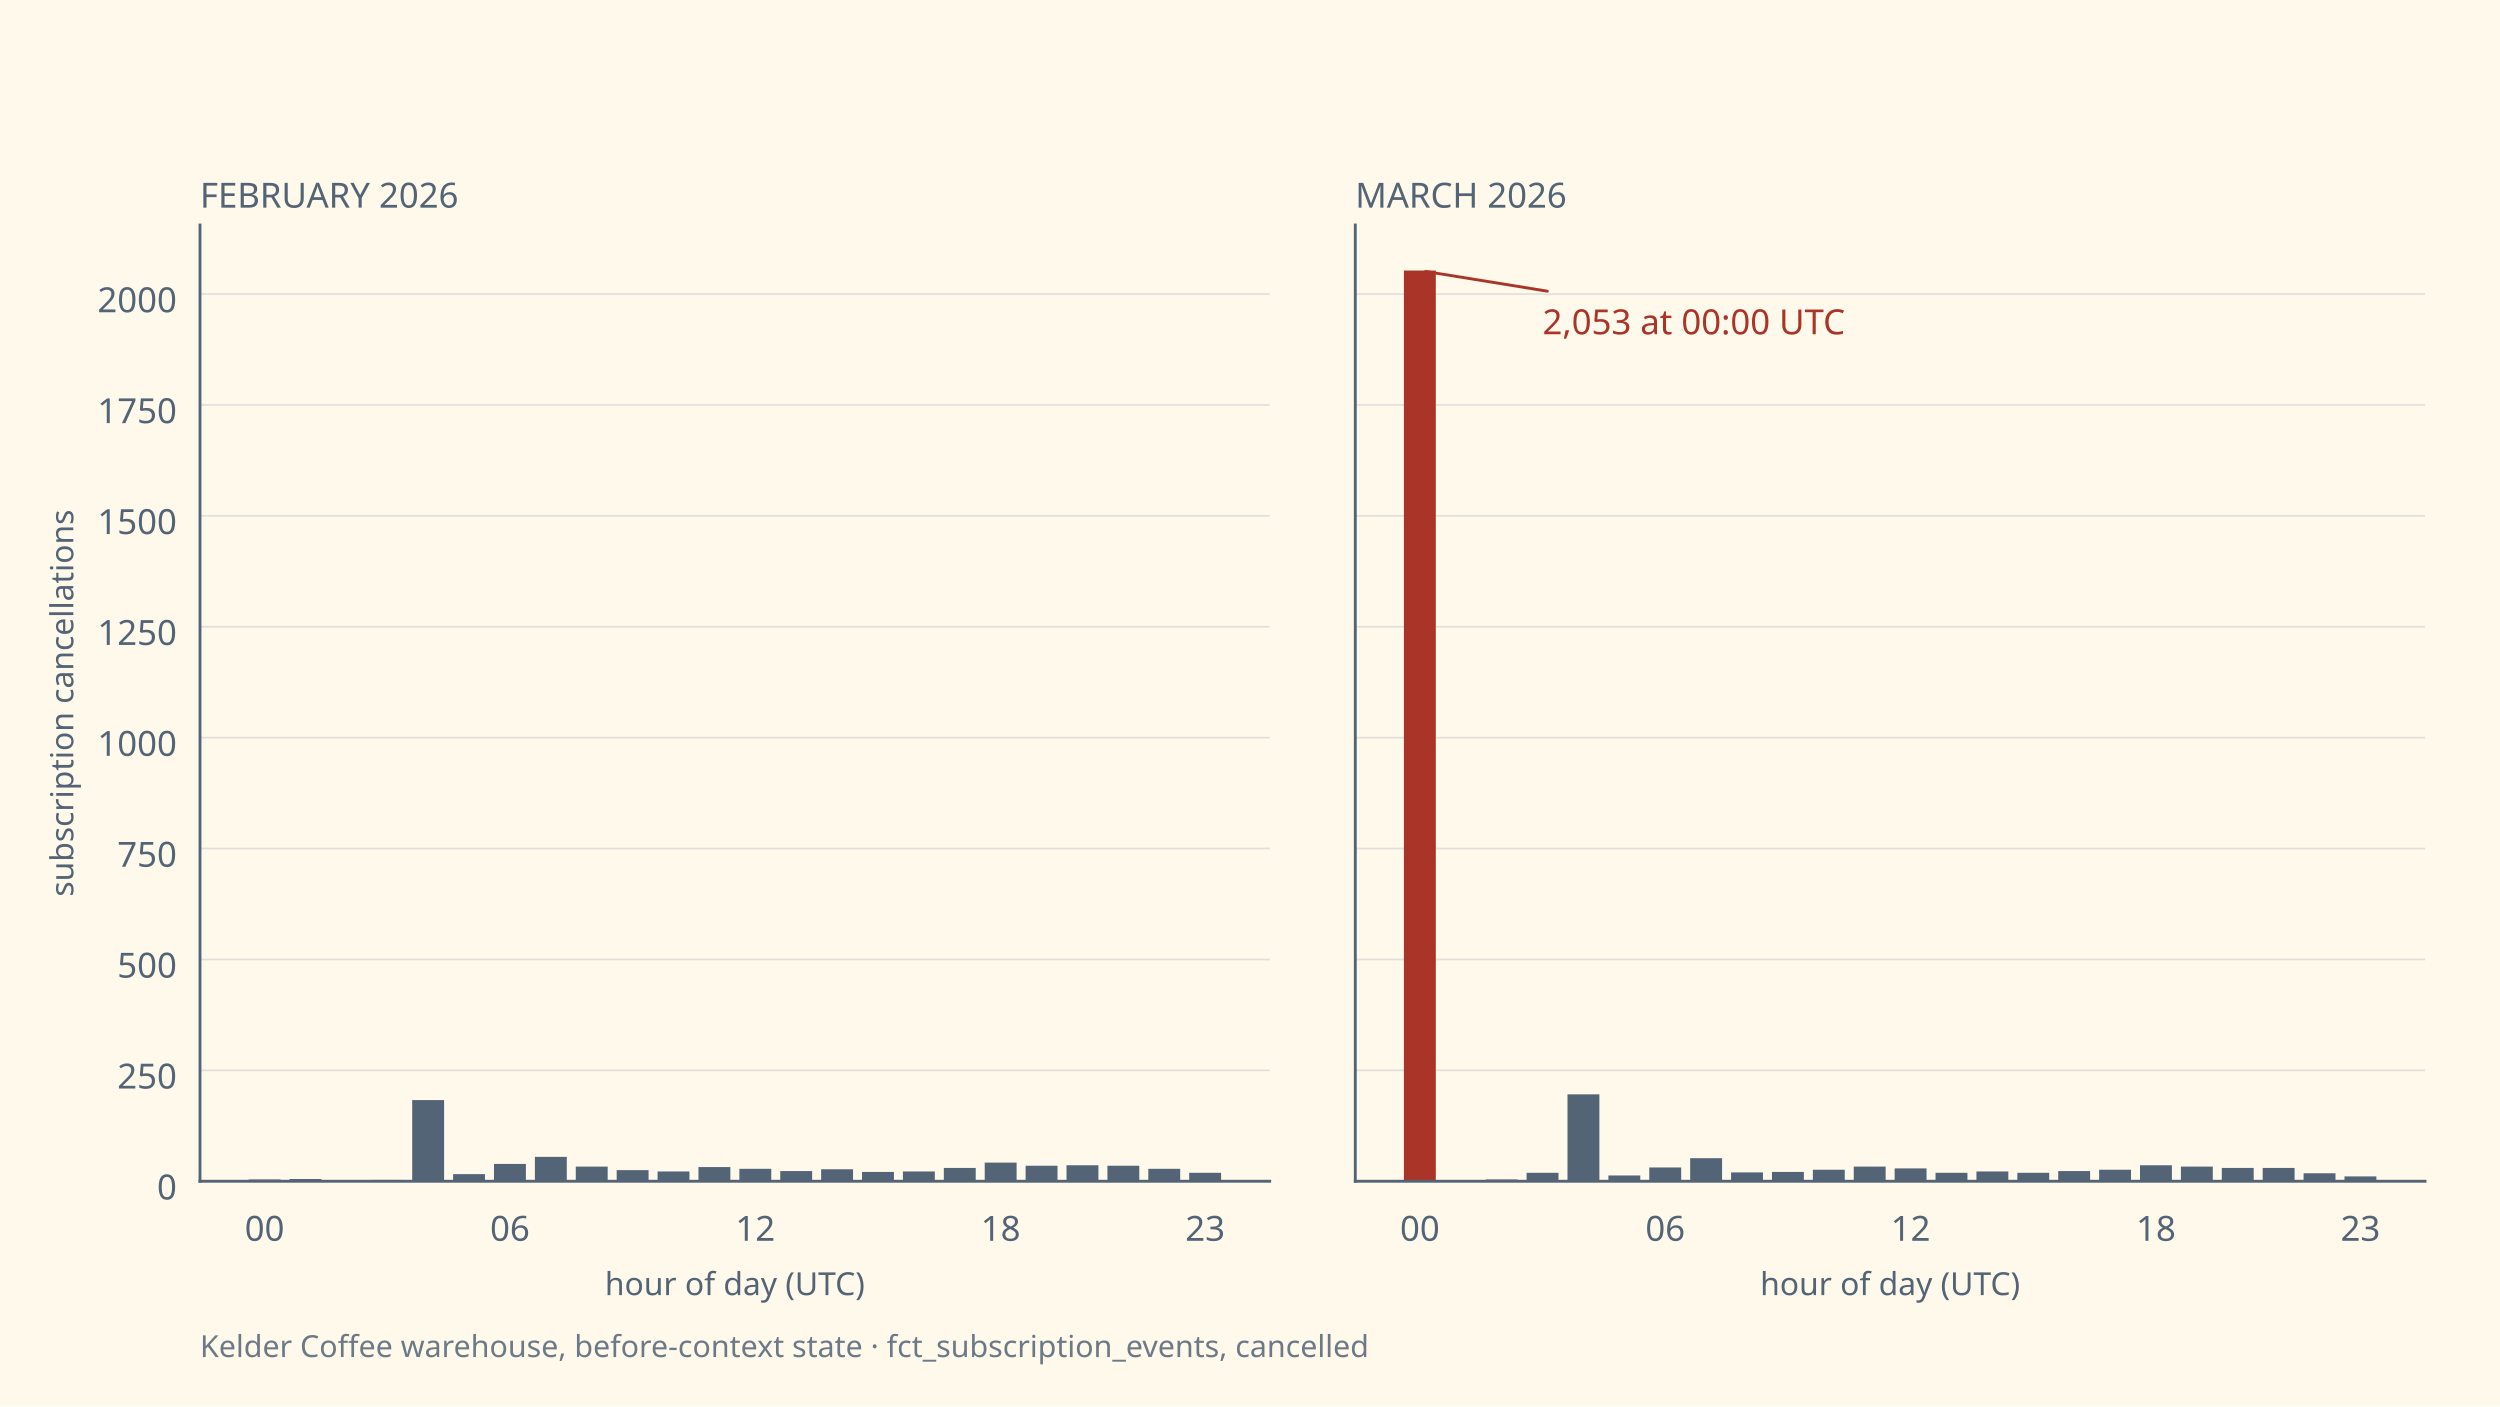
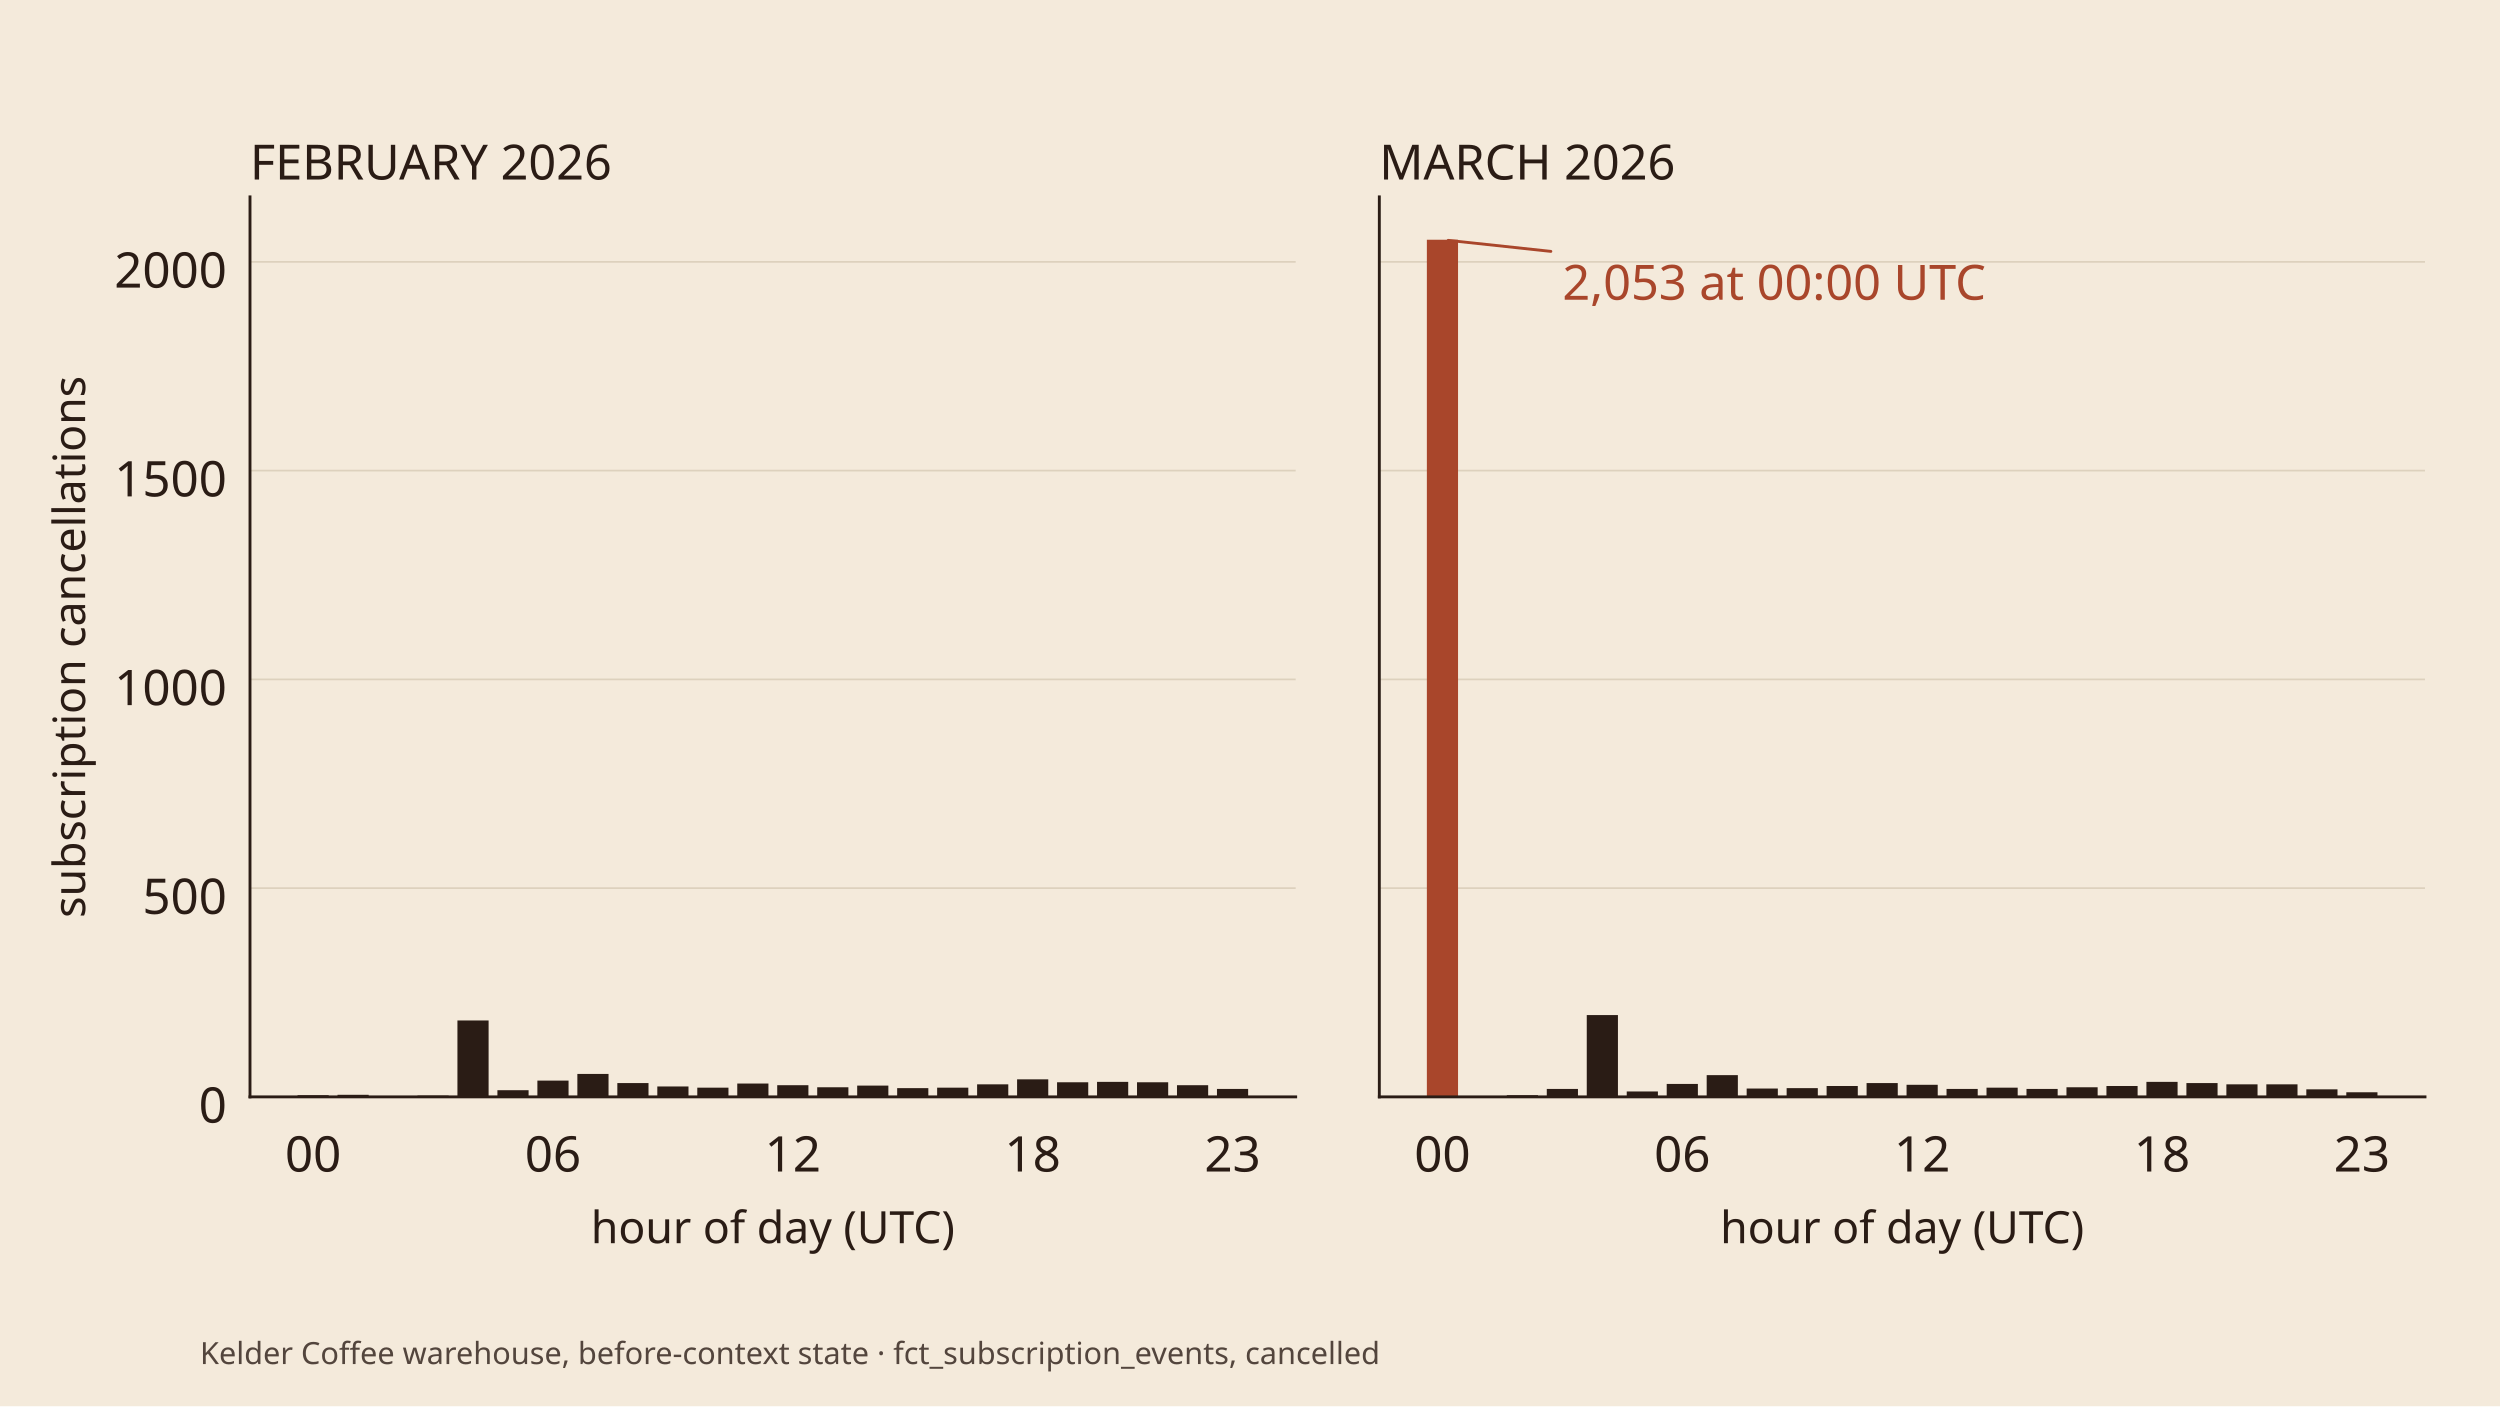
<svg xmlns="http://www.w3.org/2000/svg" width="864pt" height="486pt" viewBox="0 0 864 486" version="1.1">
  <defs>
    <style type="text/css">*{stroke-linejoin: round; stroke-linecap: butt}</style>
  </defs>
  <g id="figure_1">
    <g id="patch_1">
-       <path d="M 0 486  L 864 486  L 864 0  L 0 0  z " style="fill: #fff9eb" />
+       <path d="M 0 486  L 864 486  L 864 0  L 0 0  z " style="fill: #f4eadb" />
    </g>
    <g id="axes_1">
      <g id="patch_2">
-         <path d="M 69.12 408.24  L 438.812 408.24  L 438.812 77.76  L 69.12 77.76  z " style="fill: #fff9eb" />
+         <path d="M 86.4 379.08  L 447.785 379.08  L 447.785 68.04  L 86.4 68.04  z " style="fill: #f4eadb" />
      </g>
      <g id="matplotlib.axis_1">
        <g id="xtick_1">
          <g id="line2d_1" />
          <g id="text_1">
-             <text style="font-size: 12px; font-family: 'Roboto Mono'; text-anchor: middle; fill: #526476" x="91.436" y="428.814" transform="rotate(-0 91.43609 428.8142)">00</text>
+             <text style="font-size: 17px; font-family: 'Roboto Mono'; text-anchor: middle; fill: #2a1c15" x="108.215" y="404.893" transform="rotate(-0 108.2146 404.8935)">00</text>
          </g>
        </g>
        <g id="xtick_2">
          <g id="line2d_2" />
          <g id="text_2">
-             <text style="font-size: 12px; font-family: 'Roboto Mono'; text-anchor: middle; fill: #526476" x="176.234" y="428.814" transform="rotate(-0 176.2344 428.8142)">06</text>
+             <text style="font-size: 17px; font-family: 'Roboto Mono'; text-anchor: middle; fill: #2a1c15" x="191.107" y="404.893" transform="rotate(-0 191.1073 404.8935)">06</text>
          </g>
        </g>
        <g id="xtick_3">
          <g id="line2d_3" />
          <g id="text_3">
-             <text style="font-size: 12px; font-family: 'Roboto Mono'; text-anchor: middle; fill: #526476" x="261.033" y="428.814" transform="rotate(-0 261.0327 428.8142)">12</text>
+             <text style="font-size: 17px; font-family: 'Roboto Mono'; text-anchor: middle; fill: #2a1c15" x="274" y="404.893" transform="rotate(-0 274 404.8935)">12</text>
          </g>
        </g>
        <g id="xtick_4">
          <g id="line2d_4" />
          <g id="text_4">
-             <text style="font-size: 12px; font-family: 'Roboto Mono'; text-anchor: middle; fill: #526476" x="345.831" y="428.814" transform="rotate(-0 345.831 428.8142)">18</text>
+             <text style="font-size: 17px; font-family: 'Roboto Mono'; text-anchor: middle; fill: #2a1c15" x="356.893" y="404.893" transform="rotate(-0 356.8928 404.8935)">18</text>
          </g>
        </g>
        <g id="xtick_5">
          <g id="line2d_5" />
          <g id="text_5">
-             <text style="font-size: 12px; font-family: 'Roboto Mono'; text-anchor: middle; fill: #526476" x="416.496" y="428.814" transform="rotate(-0 416.4962 428.8142)">23</text>
+             <text style="font-size: 17px; font-family: 'Roboto Mono'; text-anchor: middle; fill: #2a1c15" x="425.97" y="404.893" transform="rotate(-0 425.97 404.8935)">23</text>
          </g>
        </g>
        <g id="text_6">
-           <text style="font-size: 11px; font-family: 'Roboto Mono'; text-anchor: middle; fill: #526476" x="253.966" y="447.593" transform="rotate(-0 253.9662 447.5925)">hour of day (UTC)</text>
+           <text style="font-size: 15.4px; font-family: 'Roboto Mono'; text-anchor: middle; fill: #2a1c15" x="267.092" y="429.637" transform="rotate(-0 267.0923 429.6373)">hour of day (UTC)</text>
        </g>
      </g>
      <g id="matplotlib.axis_2">
        <g id="ytick_1">
          <g id="line2d_6">
-             <path d="M 69.12 408.24  L 438.812 408.24  " clip-path="url(#pe2029393c8)" style="fill: none; stroke: #c9ced3; stroke-opacity: 0.6; stroke-width: 0.6; stroke-linecap: square" />
+             <path d="M 86.4 379.08  L 447.785 379.08  " clip-path="url(#p9e69f9d862)" style="fill: none; stroke: #cdbfa9; stroke-opacity: 0.6; stroke-width: 0.6; stroke-linecap: square" />
          </g>
          <g id="line2d_7" />
          <g id="text_7">
-             <text style="font-size: 12px; font-family: 'Roboto Mono'; text-anchor: end; fill: #526476" x="61.12" y="414.527" transform="rotate(-0 61.12 414.5271)">0</text>
+             <text style="font-size: 17px; font-family: 'Roboto Mono'; text-anchor: end; fill: #2a1c15" x="78.4" y="387.987" transform="rotate(-0 78.4 387.9867)">0</text>
          </g>
        </g>
        <g id="ytick_2">
          <g id="line2d_8">
-             <path d="M 69.12 369.913  L 438.812 369.913  " clip-path="url(#pe2029393c8)" style="fill: none; stroke: #c9ced3; stroke-opacity: 0.6; stroke-width: 0.6; stroke-linecap: square" />
+             <path d="M 86.4 306.935  L 447.785 306.935  " clip-path="url(#p9e69f9d862)" style="fill: none; stroke: #cdbfa9; stroke-opacity: 0.6; stroke-width: 0.6; stroke-linecap: square" />
          </g>
          <g id="line2d_9" />
          <g id="text_8">
-             <text style="font-size: 12px; font-family: 'Roboto Mono'; text-anchor: end; fill: #526476" x="61.12" y="376.2" transform="rotate(-0 61.12 376.1999)">250</text>
+             <text style="font-size: 17px; font-family: 'Roboto Mono'; text-anchor: end; fill: #2a1c15" x="78.4" y="315.841" transform="rotate(-0 78.4 315.8414)">500</text>
          </g>
        </g>
        <g id="ytick_3">
          <g id="line2d_10">
-             <path d="M 69.12 331.586  L 438.812 331.586  " clip-path="url(#pe2029393c8)" style="fill: none; stroke: #c9ced3; stroke-opacity: 0.6; stroke-width: 0.6; stroke-linecap: square" />
+             <path d="M 86.4 234.789  L 447.785 234.789  " clip-path="url(#p9e69f9d862)" style="fill: none; stroke: #cdbfa9; stroke-opacity: 0.6; stroke-width: 0.6; stroke-linecap: square" />
          </g>
          <g id="line2d_11" />
          <g id="text_9">
-             <text style="font-size: 12px; font-family: 'Roboto Mono'; text-anchor: end; fill: #526476" x="61.12" y="337.873" transform="rotate(-0 61.12 337.8727)">500</text>
+             <text style="font-size: 17px; font-family: 'Roboto Mono'; text-anchor: end; fill: #2a1c15" x="78.4" y="243.696" transform="rotate(-0 78.4 243.6962)">1000</text>
          </g>
        </g>
        <g id="ytick_4">
          <g id="line2d_12">
-             <path d="M 69.12 293.258  L 438.812 293.258  " clip-path="url(#pe2029393c8)" style="fill: none; stroke: #c9ced3; stroke-opacity: 0.6; stroke-width: 0.6; stroke-linecap: square" />
+             <path d="M 86.4 162.644  L 447.785 162.644  " clip-path="url(#p9e69f9d862)" style="fill: none; stroke: #cdbfa9; stroke-opacity: 0.6; stroke-width: 0.6; stroke-linecap: square" />
          </g>
          <g id="line2d_13" />
          <g id="text_10">
-             <text style="font-size: 12px; font-family: 'Roboto Mono'; text-anchor: end; fill: #526476" x="61.12" y="299.546" transform="rotate(-0 61.12 299.5455)">750</text>
+             <text style="font-size: 17px; font-family: 'Roboto Mono'; text-anchor: end; fill: #2a1c15" x="78.4" y="171.551" transform="rotate(-0 78.4 171.5509)">1500</text>
          </g>
        </g>
        <g id="ytick_5">
          <g id="line2d_14">
-             <path d="M 69.12 254.931  L 438.812 254.931  " clip-path="url(#pe2029393c8)" style="fill: none; stroke: #c9ced3; stroke-opacity: 0.6; stroke-width: 0.6; stroke-linecap: square" />
+             <path d="M 86.4 90.499  L 447.785 90.499  " clip-path="url(#p9e69f9d862)" style="fill: none; stroke: #cdbfa9; stroke-opacity: 0.6; stroke-width: 0.6; stroke-linecap: square" />
          </g>
          <g id="line2d_15" />
          <g id="text_11">
-             <text style="font-size: 12px; font-family: 'Roboto Mono'; text-anchor: end; fill: #526476" x="61.12" y="261.218" transform="rotate(-0 61.12 261.2184)">1000</text>
-           </g>
-         </g>
-         <g id="ytick_6">
-           <g id="line2d_16">
-             <path d="M 69.12 216.604  L 438.812 216.604  " clip-path="url(#pe2029393c8)" style="fill: none; stroke: #c9ced3; stroke-opacity: 0.6; stroke-width: 0.6; stroke-linecap: square" />
-           </g>
-           <g id="line2d_17" />
-           <g id="text_12">
-             <text style="font-size: 12px; font-family: 'Roboto Mono'; text-anchor: end; fill: #526476" x="61.12" y="222.891" transform="rotate(-0 61.12 222.8912)">1250</text>
-           </g>
-         </g>
-         <g id="ytick_7">
-           <g id="line2d_18">
-             <path d="M 69.12 178.277  L 438.812 178.277  " clip-path="url(#pe2029393c8)" style="fill: none; stroke: #c9ced3; stroke-opacity: 0.6; stroke-width: 0.6; stroke-linecap: square" />
-           </g>
-           <g id="line2d_19" />
-           <g id="text_13">
-             <text style="font-size: 12px; font-family: 'Roboto Mono'; text-anchor: end; fill: #526476" x="61.12" y="184.564" transform="rotate(-0 61.12 184.564)">1500</text>
-           </g>
-         </g>
-         <g id="ytick_8">
-           <g id="line2d_20">
-             <path d="M 69.12 139.95  L 438.812 139.95  " clip-path="url(#pe2029393c8)" style="fill: none; stroke: #c9ced3; stroke-opacity: 0.6; stroke-width: 0.6; stroke-linecap: square" />
-           </g>
-           <g id="line2d_21" />
-           <g id="text_14">
-             <text style="font-size: 12px; font-family: 'Roboto Mono'; text-anchor: end; fill: #526476" x="61.12" y="146.237" transform="rotate(-0 61.12 146.2368)">1750</text>
-           </g>
-         </g>
-         <g id="ytick_9">
-           <g id="line2d_22">
-             <path d="M 69.12 101.623  L 438.812 101.623  " clip-path="url(#pe2029393c8)" style="fill: none; stroke: #c9ced3; stroke-opacity: 0.6; stroke-width: 0.6; stroke-linecap: square" />
-           </g>
-           <g id="line2d_23" />
-           <g id="text_15">
-             <text style="font-size: 12px; font-family: 'Roboto Mono'; text-anchor: end; fill: #526476" x="61.12" y="107.91" transform="rotate(-0 61.12 107.9096)">2000</text>
-           </g>
-         </g>
-         <g id="text_16">
-           <text style="font-size: 11px; font-family: 'Roboto Mono'; text-anchor: middle; fill: #526476" x="25.332" y="243" transform="rotate(-90 25.33154 243)">subscription cancellations</text>
+             <text style="font-size: 17px; font-family: 'Roboto Mono'; text-anchor: end; fill: #2a1c15" x="78.4" y="99.406" transform="rotate(-0 78.4 99.40557)">2000</text>
+           </g>
+         </g>
+         <g id="text_12">
+           <text style="font-size: 15.4px; font-family: 'Roboto Mono'; text-anchor: middle; fill: #2a1c15" x="29.416" y="223.56" transform="rotate(-90 29.41604 223.56)">subscription cancellations</text>
        </g>
      </g>
      <g id="patch_3">
-         <path d="M 85.924 408.24  L 96.948 408.24  L 96.948 407.627  L 85.924 407.627  z " clip-path="url(#pe2029393c8)" style="fill: #526476" />
+         <path d="M 102.827 379.08  L 113.603 379.08  L 113.603 378.503  L 102.827 378.503  z " clip-path="url(#p9e69f9d862)" style="fill: #2a1c15" />
      </g>
      <g id="patch_4">
-         <path d="M 100.057 408.24  L 111.081 408.24  L 111.081 407.473  L 100.057 407.473  z " clip-path="url(#pe2029393c8)" style="fill: #526476" />
+         <path d="M 116.642 379.08  L 127.418 379.08  L 127.418 378.359  L 116.642 378.359  z " clip-path="url(#p9e69f9d862)" style="fill: #2a1c15" />
      </g>
      <g id="patch_5">
-         <path d="M 114.19 408.24  L 125.214 408.24  L 125.214 408.087  L 114.19 408.087  z " clip-path="url(#pe2029393c8)" style="fill: #526476" />
+         <path d="M 130.457 379.08  L 141.234 379.08  L 141.234 378.936  L 130.457 378.936  z " clip-path="url(#p9e69f9d862)" style="fill: #2a1c15" />
      </g>
      <g id="patch_6">
-         <path d="M 128.323 408.24  L 139.347 408.24  L 139.347 407.78  L 128.323 407.78  z " clip-path="url(#pe2029393c8)" style="fill: #526476" />
+         <path d="M 144.273 379.08  L 155.049 379.08  L 155.049 378.647  L 144.273 378.647  z " clip-path="url(#p9e69f9d862)" style="fill: #2a1c15" />
      </g>
      <g id="patch_7">
-         <path d="M 142.456 408.24  L 153.48 408.24  L 153.48 380.184  L 142.456 380.184  z " clip-path="url(#pe2029393c8)" style="fill: #526476" />
+         <path d="M 158.088 379.08  L 168.864 379.08  L 168.864 352.675  L 158.088 352.675  z " clip-path="url(#p9e69f9d862)" style="fill: #2a1c15" />
      </g>
      <g id="patch_8">
-         <path d="M 156.589 408.24  L 167.613 408.24  L 167.613 405.787  L 156.589 405.787  z " clip-path="url(#pe2029393c8)" style="fill: #526476" />
+         <path d="M 171.904 379.08  L 182.68 379.08  L 182.68 376.771  L 171.904 376.771  z " clip-path="url(#p9e69f9d862)" style="fill: #2a1c15" />
      </g>
      <g id="patch_9">
-         <path d="M 170.722 408.24  L 181.746 408.24  L 181.746 402.261  L 170.722 402.261  z " clip-path="url(#pe2029393c8)" style="fill: #526476" />
+         <path d="M 185.719 379.08  L 196.495 379.08  L 196.495 373.453  L 185.719 373.453  z " clip-path="url(#p9e69f9d862)" style="fill: #2a1c15" />
      </g>
      <g id="patch_10">
-         <path d="M 184.856 408.24  L 195.879 408.24  L 195.879 399.808  L 184.856 399.808  z " clip-path="url(#pe2029393c8)" style="fill: #526476" />
+         <path d="M 199.535 379.08  L 210.311 379.08  L 210.311 371.144  L 199.535 371.144  z " clip-path="url(#p9e69f9d862)" style="fill: #2a1c15" />
      </g>
      <g id="patch_11">
-         <path d="M 198.989 408.24  L 210.012 408.24  L 210.012 403.181  L 198.989 403.181  z " clip-path="url(#pe2029393c8)" style="fill: #526476" />
+         <path d="M 213.35 379.08  L 224.126 379.08  L 224.126 374.318  L 213.35 374.318  z " clip-path="url(#p9e69f9d862)" style="fill: #2a1c15" />
      </g>
      <g id="patch_12">
-         <path d="M 213.122 408.24  L 224.145 408.24  L 224.145 404.407  L 213.122 404.407  z " clip-path="url(#pe2029393c8)" style="fill: #526476" />
+         <path d="M 227.166 379.08  L 237.942 379.08  L 237.942 375.473  L 227.166 375.473  z " clip-path="url(#p9e69f9d862)" style="fill: #2a1c15" />
      </g>
      <g id="patch_13">
-         <path d="M 227.255 408.24  L 238.278 408.24  L 238.278 404.867  L 227.255 404.867  z " clip-path="url(#pe2029393c8)" style="fill: #526476" />
+         <path d="M 240.981 379.08  L 251.757 379.08  L 251.757 375.906  L 240.981 375.906  z " clip-path="url(#p9e69f9d862)" style="fill: #2a1c15" />
      </g>
      <g id="patch_14">
-         <path d="M 241.388 408.24  L 252.412 408.24  L 252.412 403.334  L 241.388 403.334  z " clip-path="url(#pe2029393c8)" style="fill: #526476" />
+         <path d="M 254.797 379.08  L 265.573 379.08  L 265.573 374.463  L 254.797 374.463  z " clip-path="url(#p9e69f9d862)" style="fill: #2a1c15" />
      </g>
      <g id="patch_15">
-         <path d="M 255.521 408.24  L 266.545 408.24  L 266.545 403.947  L 255.521 403.947  z " clip-path="url(#pe2029393c8)" style="fill: #526476" />
+         <path d="M 268.612 379.08  L 279.388 379.08  L 279.388 375.04  L 268.612 375.04  z " clip-path="url(#p9e69f9d862)" style="fill: #2a1c15" />
      </g>
      <g id="patch_16">
-         <path d="M 269.654 408.24  L 280.678 408.24  L 280.678 404.714  L 269.654 404.714  z " clip-path="url(#pe2029393c8)" style="fill: #526476" />
+         <path d="M 282.427 379.08  L 293.204 379.08  L 293.204 375.761  L 282.427 375.761  z " clip-path="url(#p9e69f9d862)" style="fill: #2a1c15" />
      </g>
      <g id="patch_17">
-         <path d="M 283.787 408.24  L 294.811 408.24  L 294.811 404.101  L 283.787 404.101  z " clip-path="url(#pe2029393c8)" style="fill: #526476" />
+         <path d="M 296.243 379.08  L 307.019 379.08  L 307.019 375.184  L 296.243 375.184  z " clip-path="url(#p9e69f9d862)" style="fill: #2a1c15" />
      </g>
      <g id="patch_18">
-         <path d="M 297.92 408.24  L 308.944 408.24  L 308.944 405.021  L 297.92 405.021  z " clip-path="url(#pe2029393c8)" style="fill: #526476" />
+         <path d="M 310.058 379.08  L 320.834 379.08  L 320.834 376.05  L 310.058 376.05  z " clip-path="url(#p9e69f9d862)" style="fill: #2a1c15" />
      </g>
      <g id="patch_19">
-         <path d="M 312.053 408.24  L 323.077 408.24  L 323.077 404.867  L 312.053 404.867  z " clip-path="url(#pe2029393c8)" style="fill: #526476" />
+         <path d="M 323.874 379.08  L 334.65 379.08  L 334.65 375.906  L 323.874 375.906  z " clip-path="url(#p9e69f9d862)" style="fill: #2a1c15" />
      </g>
      <g id="patch_20">
-         <path d="M 326.186 408.24  L 337.21 408.24  L 337.21 403.641  L 326.186 403.641  z " clip-path="url(#pe2029393c8)" style="fill: #526476" />
+         <path d="M 337.689 379.08  L 348.465 379.08  L 348.465 374.751  L 337.689 374.751  z " clip-path="url(#p9e69f9d862)" style="fill: #2a1c15" />
      </g>
      <g id="patch_21">
-         <path d="M 340.319 408.24  L 351.343 408.24  L 351.343 401.801  L 340.319 401.801  z " clip-path="url(#pe2029393c8)" style="fill: #526476" />
+         <path d="M 351.505 379.08  L 362.281 379.08  L 362.281 373.02  L 351.505 373.02  z " clip-path="url(#p9e69f9d862)" style="fill: #2a1c15" />
      </g>
      <g id="patch_22">
-         <path d="M 354.452 408.24  L 365.476 408.24  L 365.476 402.874  L 354.452 402.874  z " clip-path="url(#pe2029393c8)" style="fill: #526476" />
+         <path d="M 365.32 379.08  L 376.096 379.08  L 376.096 374.03  L 365.32 374.03  z " clip-path="url(#p9e69f9d862)" style="fill: #2a1c15" />
      </g>
      <g id="patch_23">
-         <path d="M 368.585 408.24  L 379.609 408.24  L 379.609 402.721  L 368.585 402.721  z " clip-path="url(#pe2029393c8)" style="fill: #526476" />
+         <path d="M 379.136 379.08  L 389.912 379.08  L 389.912 373.886  L 379.136 373.886  z " clip-path="url(#p9e69f9d862)" style="fill: #2a1c15" />
      </g>
      <g id="patch_24">
-         <path d="M 382.718 408.24  L 393.742 408.24  L 393.742 402.874  L 382.718 402.874  z " clip-path="url(#pe2029393c8)" style="fill: #526476" />
+         <path d="M 392.951 379.08  L 403.727 379.08  L 403.727 374.03  L 392.951 374.03  z " clip-path="url(#p9e69f9d862)" style="fill: #2a1c15" />
      </g>
      <g id="patch_25">
-         <path d="M 396.851 408.24  L 407.875 408.24  L 407.875 403.947  L 396.851 403.947  z " clip-path="url(#pe2029393c8)" style="fill: #526476" />
+         <path d="M 406.767 379.08  L 417.543 379.08  L 417.543 375.04  L 406.767 375.04  z " clip-path="url(#p9e69f9d862)" style="fill: #2a1c15" />
      </g>
      <g id="patch_26">
-         <path d="M 410.984 408.24  L 422.008 408.24  L 422.008 405.327  L 410.984 405.327  z " clip-path="url(#pe2029393c8)" style="fill: #526476" />
+         <path d="M 420.582 379.08  L 431.358 379.08  L 431.358 376.338  L 420.582 376.338  z " clip-path="url(#p9e69f9d862)" style="fill: #2a1c15" />
      </g>
      <g id="patch_27">
-         <path d="M 69.12 408.24  L 69.12 77.76  " style="fill: none; stroke: #526476; stroke-linejoin: miter; stroke-linecap: square" />
+         <path d="M 86.4 379.08  L 86.4 68.04  " style="fill: none; stroke: #2a1c15; stroke-linejoin: miter; stroke-linecap: square" />
      </g>
      <g id="patch_28">
-         <path d="M 69.12 408.24  L 438.812 408.24  " style="fill: none; stroke: #526476; stroke-linejoin: miter; stroke-linecap: square" />
-       </g>
-       <g id="text_17">
-         <text style="font-size: 12px; font-family: 'Roboto Mono'; text-anchor: start; fill: #526476" x="69.12" y="71.76" transform="rotate(-0 69.12 71.76)">FEBRUARY 2026</text>
+         <path d="M 86.4 379.08  L 447.785 379.08  " style="fill: none; stroke: #2a1c15; stroke-linejoin: miter; stroke-linecap: square" />
+       </g>
+       <g id="text_13">
+         <text style="font-size: 16.8px; font-family: 'Roboto Mono'; text-anchor: start; fill: #2a1c15" x="86.4" y="62.04" transform="rotate(-0 86.4 62.04)">FEBRUARY 2026</text>
      </g>
    </g>
    <g id="axes_2">
      <g id="patch_29">
-         <path d="M 468.388 408.24  L 838.08 408.24  L 838.08 77.76  L 468.388 77.76  z " style="fill: #fff9eb" />
+         <path d="M 476.695 379.08  L 838.08 379.08  L 838.08 68.04  L 476.695 68.04  z " style="fill: #f4eadb" />
      </g>
      <g id="matplotlib.axis_3">
        <g id="xtick_6">
+           <g id="line2d_16" />
+           <g id="text_14">
+             <text style="font-size: 17px; font-family: 'Roboto Mono'; text-anchor: middle; fill: #2a1c15" x="498.51" y="404.893" transform="rotate(-0 498.51 404.8935)">00</text>
+           </g>
+         </g>
+         <g id="xtick_7">
+           <g id="line2d_17" />
+           <g id="text_15">
+             <text style="font-size: 17px; font-family: 'Roboto Mono'; text-anchor: middle; fill: #2a1c15" x="581.403" y="404.893" transform="rotate(-0 581.4027 404.8935)">06</text>
+           </g>
+         </g>
+         <g id="xtick_8">
+           <g id="line2d_18" />
+           <g id="text_16">
+             <text style="font-size: 17px; font-family: 'Roboto Mono'; text-anchor: middle; fill: #2a1c15" x="664.295" y="404.893" transform="rotate(-0 664.2954 404.8935)">12</text>
+           </g>
+         </g>
+         <g id="xtick_9">
+           <g id="line2d_19" />
+           <g id="text_17">
+             <text style="font-size: 17px; font-family: 'Roboto Mono'; text-anchor: middle; fill: #2a1c15" x="747.188" y="404.893" transform="rotate(-0 747.1881 404.8935)">18</text>
+           </g>
+         </g>
+         <g id="xtick_10">
+           <g id="line2d_20" />
+           <g id="text_18">
+             <text style="font-size: 17px; font-family: 'Roboto Mono'; text-anchor: middle; fill: #2a1c15" x="816.265" y="404.893" transform="rotate(-0 816.2654 404.8935)">23</text>
+           </g>
+         </g>
+         <g id="text_19">
+           <text style="font-size: 15.4px; font-family: 'Roboto Mono'; text-anchor: middle; fill: #2a1c15" x="657.388" y="429.637" transform="rotate(-0 657.3877 429.6373)">hour of day (UTC)</text>
+         </g>
+       </g>
+       <g id="matplotlib.axis_4">
+         <g id="ytick_6">
+           <g id="line2d_21">
+             <path d="M 476.695 379.08  L 838.08 379.08  " clip-path="url(#pb3f2e48450)" style="fill: none; stroke: #cdbfa9; stroke-opacity: 0.6; stroke-width: 0.6; stroke-linecap: square" />
+           </g>
+           <g id="line2d_22" />
+         </g>
+         <g id="ytick_7">
+           <g id="line2d_23">
+             <path d="M 476.695 306.935  L 838.08 306.935  " clip-path="url(#pb3f2e48450)" style="fill: none; stroke: #cdbfa9; stroke-opacity: 0.6; stroke-width: 0.6; stroke-linecap: square" />
+           </g>
          <g id="line2d_24" />
-           <g id="text_18">
-             <text style="font-size: 12px; font-family: 'Roboto Mono'; text-anchor: middle; fill: #526476" x="490.704" y="428.814" transform="rotate(-0 490.7038 428.8142)">00</text>
-           </g>
-         </g>
-         <g id="xtick_7">
-           <g id="line2d_25" />
-           <g id="text_19">
-             <text style="font-size: 12px; font-family: 'Roboto Mono'; text-anchor: middle; fill: #526476" x="575.502" y="428.814" transform="rotate(-0 575.5021 428.8142)">06</text>
-           </g>
-         </g>
-         <g id="xtick_8">
+         </g>
+         <g id="ytick_8">
+           <g id="line2d_25">
+             <path d="M 476.695 234.789  L 838.08 234.789  " clip-path="url(#pb3f2e48450)" style="fill: none; stroke: #cdbfa9; stroke-opacity: 0.6; stroke-width: 0.6; stroke-linecap: square" />
+           </g>
          <g id="line2d_26" />
-           <g id="text_20">
-             <text style="font-size: 12px; font-family: 'Roboto Mono'; text-anchor: middle; fill: #526476" x="660.3" y="428.814" transform="rotate(-0 660.3004 428.8142)">12</text>
-           </g>
-         </g>
-         <g id="xtick_9">
-           <g id="line2d_27" />
-           <g id="text_21">
-             <text style="font-size: 12px; font-family: 'Roboto Mono'; text-anchor: middle; fill: #526476" x="745.099" y="428.814" transform="rotate(-0 745.0987 428.8142)">18</text>
-           </g>
-         </g>
-         <g id="xtick_10">
+         </g>
+         <g id="ytick_9">
+           <g id="line2d_27">
+             <path d="M 476.695 162.644  L 838.08 162.644  " clip-path="url(#pb3f2e48450)" style="fill: none; stroke: #cdbfa9; stroke-opacity: 0.6; stroke-width: 0.6; stroke-linecap: square" />
+           </g>
          <g id="line2d_28" />
-           <g id="text_22">
-             <text style="font-size: 12px; font-family: 'Roboto Mono'; text-anchor: middle; fill: #526476" x="815.764" y="428.814" transform="rotate(-0 815.7639 428.8142)">23</text>
-           </g>
-         </g>
-         <g id="text_23">
-           <text style="font-size: 11px; font-family: 'Roboto Mono'; text-anchor: middle; fill: #526476" x="653.234" y="447.593" transform="rotate(-0 653.2338 447.5925)">hour of day (UTC)</text>
-         </g>
-       </g>
-       <g id="matplotlib.axis_4">
+         </g>
        <g id="ytick_10">
          <g id="line2d_29">
-             <path d="M 468.388 408.24  L 838.08 408.24  " clip-path="url(#pca6ce698a9)" style="fill: none; stroke: #c9ced3; stroke-opacity: 0.6; stroke-width: 0.6; stroke-linecap: square" />
+             <path d="M 476.695 90.499  L 838.08 90.499  " clip-path="url(#pb3f2e48450)" style="fill: none; stroke: #cdbfa9; stroke-opacity: 0.6; stroke-width: 0.6; stroke-linecap: square" />
          </g>
          <g id="line2d_30" />
        </g>
-         <g id="ytick_11">
-           <g id="line2d_31">
-             <path d="M 468.388 369.913  L 838.08 369.913  " clip-path="url(#pca6ce698a9)" style="fill: none; stroke: #c9ced3; stroke-opacity: 0.6; stroke-width: 0.6; stroke-linecap: square" />
-           </g>
-           <g id="line2d_32" />
-         </g>
-         <g id="ytick_12">
-           <g id="line2d_33">
-             <path d="M 468.388 331.586  L 838.08 331.586  " clip-path="url(#pca6ce698a9)" style="fill: none; stroke: #c9ced3; stroke-opacity: 0.6; stroke-width: 0.6; stroke-linecap: square" />
-           </g>
-           <g id="line2d_34" />
-         </g>
-         <g id="ytick_13">
-           <g id="line2d_35">
-             <path d="M 468.388 293.258  L 838.08 293.258  " clip-path="url(#pca6ce698a9)" style="fill: none; stroke: #c9ced3; stroke-opacity: 0.6; stroke-width: 0.6; stroke-linecap: square" />
-           </g>
-           <g id="line2d_36" />
-         </g>
-         <g id="ytick_14">
-           <g id="line2d_37">
-             <path d="M 468.388 254.931  L 838.08 254.931  " clip-path="url(#pca6ce698a9)" style="fill: none; stroke: #c9ced3; stroke-opacity: 0.6; stroke-width: 0.6; stroke-linecap: square" />
-           </g>
-           <g id="line2d_38" />
-         </g>
-         <g id="ytick_15">
-           <g id="line2d_39">
-             <path d="M 468.388 216.604  L 838.08 216.604  " clip-path="url(#pca6ce698a9)" style="fill: none; stroke: #c9ced3; stroke-opacity: 0.6; stroke-width: 0.6; stroke-linecap: square" />
-           </g>
-           <g id="line2d_40" />
-         </g>
-         <g id="ytick_16">
-           <g id="line2d_41">
-             <path d="M 468.388 178.277  L 838.08 178.277  " clip-path="url(#pca6ce698a9)" style="fill: none; stroke: #c9ced3; stroke-opacity: 0.6; stroke-width: 0.6; stroke-linecap: square" />
-           </g>
-           <g id="line2d_42" />
-         </g>
-         <g id="ytick_17">
-           <g id="line2d_43">
-             <path d="M 468.388 139.95  L 838.08 139.95  " clip-path="url(#pca6ce698a9)" style="fill: none; stroke: #c9ced3; stroke-opacity: 0.6; stroke-width: 0.6; stroke-linecap: square" />
-           </g>
-           <g id="line2d_44" />
-         </g>
-         <g id="ytick_18">
-           <g id="line2d_45">
-             <path d="M 468.388 101.623  L 838.08 101.623  " clip-path="url(#pca6ce698a9)" style="fill: none; stroke: #c9ced3; stroke-opacity: 0.6; stroke-width: 0.6; stroke-linecap: square" />
-           </g>
-           <g id="line2d_46" />
-         </g>
      </g>
      <g id="patch_30">
-         <path d="M 485.192 408.24  L 496.216 408.24  L 496.216 93.497  L 485.192 93.497  z " clip-path="url(#pca6ce698a9)" style="fill: #a93427" />
+         <path d="M 493.122 379.08  L 503.898 379.08  L 503.898 82.851  L 493.122 82.851  z " clip-path="url(#pb3f2e48450)" style="fill: #a9462b" />
      </g>
      <g id="patch_31">
-         <path d="M 499.325 408.24  L 510.349 408.24  L 510.349 407.933  L 499.325 407.933  z " clip-path="url(#pca6ce698a9)" style="fill: #526476" />
+         <path d="M 506.937 379.08  L 517.713 379.08  L 517.713 378.791  L 506.937 378.791  z " clip-path="url(#pb3f2e48450)" style="fill: #2a1c15" />
      </g>
      <g id="patch_32">
-         <path d="M 513.458 408.24  L 524.482 408.24  L 524.482 407.627  L 513.458 407.627  z " clip-path="url(#pca6ce698a9)" style="fill: #526476" />
+         <path d="M 520.753 379.08  L 531.529 379.08  L 531.529 378.503  L 520.753 378.503  z " clip-path="url(#pb3f2e48450)" style="fill: #2a1c15" />
      </g>
      <g id="patch_33">
-         <path d="M 527.591 408.24  L 538.615 408.24  L 538.615 405.327  L 527.591 405.327  z " clip-path="url(#pca6ce698a9)" style="fill: #526476" />
+         <path d="M 534.568 379.08  L 545.344 379.08  L 545.344 376.338  L 534.568 376.338  z " clip-path="url(#pb3f2e48450)" style="fill: #2a1c15" />
      </g>
      <g id="patch_34">
-         <path d="M 541.724 408.24  L 552.748 408.24  L 552.748 378.191  L 541.724 378.191  z " clip-path="url(#pca6ce698a9)" style="fill: #526476" />
+         <path d="M 548.384 379.08  L 559.16 379.08  L 559.16 350.799  L 548.384 350.799  z " clip-path="url(#pb3f2e48450)" style="fill: #2a1c15" />
      </g>
      <g id="patch_35">
-         <path d="M 555.857 408.24  L 566.881 408.24  L 566.881 406.247  L 555.857 406.247  z " clip-path="url(#pca6ce698a9)" style="fill: #526476" />
+         <path d="M 562.199 379.08  L 572.975 379.08  L 572.975 377.204  L 562.199 377.204  z " clip-path="url(#pb3f2e48450)" style="fill: #2a1c15" />
      </g>
      <g id="patch_36">
-         <path d="M 569.99 408.24  L 581.014 408.24  L 581.014 403.487  L 569.99 403.487  z " clip-path="url(#pca6ce698a9)" style="fill: #526476" />
+         <path d="M 576.015 379.08  L 586.791 379.08  L 586.791 374.607  L 576.015 374.607  z " clip-path="url(#pb3f2e48450)" style="fill: #2a1c15" />
      </g>
      <g id="patch_37">
-         <path d="M 584.123 408.24  L 595.147 408.24  L 595.147 400.268  L 584.123 400.268  z " clip-path="url(#pca6ce698a9)" style="fill: #526476" />
+         <path d="M 589.83 379.08  L 600.606 379.08  L 600.606 371.577  L 589.83 371.577  z " clip-path="url(#pb3f2e48450)" style="fill: #2a1c15" />
      </g>
      <g id="patch_38">
-         <path d="M 598.256 408.24  L 609.28 408.24  L 609.28 405.174  L 598.256 405.174  z " clip-path="url(#pca6ce698a9)" style="fill: #526476" />
+         <path d="M 603.646 379.08  L 614.422 379.08  L 614.422 376.194  L 603.646 376.194  z " clip-path="url(#pb3f2e48450)" style="fill: #2a1c15" />
      </g>
      <g id="patch_39">
-         <path d="M 612.389 408.24  L 623.413 408.24  L 623.413 405.021  L 612.389 405.021  z " clip-path="url(#pca6ce698a9)" style="fill: #526476" />
+         <path d="M 617.461 379.08  L 628.237 379.08  L 628.237 376.05  L 617.461 376.05  z " clip-path="url(#pb3f2e48450)" style="fill: #2a1c15" />
      </g>
      <g id="patch_40">
-         <path d="M 626.522 408.24  L 637.546 408.24  L 637.546 404.254  L 626.522 404.254  z " clip-path="url(#pca6ce698a9)" style="fill: #526476" />
+         <path d="M 631.276 379.08  L 642.053 379.08  L 642.053 375.328  L 631.276 375.328  z " clip-path="url(#pb3f2e48450)" style="fill: #2a1c15" />
      </g>
      <g id="patch_41">
-         <path d="M 640.655 408.24  L 651.679 408.24  L 651.679 403.181  L 640.655 403.181  z " clip-path="url(#pca6ce698a9)" style="fill: #526476" />
+         <path d="M 645.092 379.08  L 655.868 379.08  L 655.868 374.318  L 645.092 374.318  z " clip-path="url(#pb3f2e48450)" style="fill: #2a1c15" />
      </g>
      <g id="patch_42">
-         <path d="M 654.788 408.24  L 665.812 408.24  L 665.812 403.794  L 654.788 403.794  z " clip-path="url(#pca6ce698a9)" style="fill: #526476" />
+         <path d="M 658.907 379.08  L 669.683 379.08  L 669.683 374.896  L 658.907 374.896  z " clip-path="url(#pb3f2e48450)" style="fill: #2a1c15" />
      </g>
      <g id="patch_43">
-         <path d="M 668.922 408.24  L 679.945 408.24  L 679.945 405.327  L 668.922 405.327  z " clip-path="url(#pca6ce698a9)" style="fill: #526476" />
+         <path d="M 672.723 379.08  L 683.499 379.08  L 683.499 376.338  L 672.723 376.338  z " clip-path="url(#pb3f2e48450)" style="fill: #2a1c15" />
      </g>
      <g id="patch_44">
-         <path d="M 683.055 408.24  L 694.078 408.24  L 694.078 404.867  L 683.055 404.867  z " clip-path="url(#pca6ce698a9)" style="fill: #526476" />
+         <path d="M 686.538 379.08  L 697.314 379.08  L 697.314 375.906  L 686.538 375.906  z " clip-path="url(#pb3f2e48450)" style="fill: #2a1c15" />
      </g>
      <g id="patch_45">
-         <path d="M 697.188 408.24  L 708.211 408.24  L 708.211 405.327  L 697.188 405.327  z " clip-path="url(#pca6ce698a9)" style="fill: #526476" />
+         <path d="M 700.354 379.08  L 711.13 379.08  L 711.13 376.338  L 700.354 376.338  z " clip-path="url(#pb3f2e48450)" style="fill: #2a1c15" />
      </g>
      <g id="patch_46">
-         <path d="M 711.321 408.24  L 722.344 408.24  L 722.344 404.714  L 711.321 404.714  z " clip-path="url(#pca6ce698a9)" style="fill: #526476" />
+         <path d="M 714.169 379.08  L 724.945 379.08  L 724.945 375.761  L 714.169 375.761  z " clip-path="url(#pb3f2e48450)" style="fill: #2a1c15" />
      </g>
      <g id="patch_47">
-         <path d="M 725.454 408.24  L 736.478 408.24  L 736.478 404.254  L 725.454 404.254  z " clip-path="url(#pca6ce698a9)" style="fill: #526476" />
+         <path d="M 727.985 379.08  L 738.761 379.08  L 738.761 375.328  L 727.985 375.328  z " clip-path="url(#pb3f2e48450)" style="fill: #2a1c15" />
      </g>
      <g id="patch_48">
-         <path d="M 739.587 408.24  L 750.611 408.24  L 750.611 402.721  L 739.587 402.721  z " clip-path="url(#pca6ce698a9)" style="fill: #526476" />
+         <path d="M 741.8 379.08  L 752.576 379.08  L 752.576 373.886  L 741.8 373.886  z " clip-path="url(#pb3f2e48450)" style="fill: #2a1c15" />
      </g>
      <g id="patch_49">
-         <path d="M 753.72 408.24  L 764.744 408.24  L 764.744 403.181  L 753.72 403.181  z " clip-path="url(#pca6ce698a9)" style="fill: #526476" />
+         <path d="M 755.616 379.08  L 766.392 379.08  L 766.392 374.318  L 755.616 374.318  z " clip-path="url(#pb3f2e48450)" style="fill: #2a1c15" />
      </g>
      <g id="patch_50">
-         <path d="M 767.853 408.24  L 778.877 408.24  L 778.877 403.641  L 767.853 403.641  z " clip-path="url(#pca6ce698a9)" style="fill: #526476" />
+         <path d="M 769.431 379.08  L 780.207 379.08  L 780.207 374.751  L 769.431 374.751  z " clip-path="url(#pb3f2e48450)" style="fill: #2a1c15" />
      </g>
      <g id="patch_51">
-         <path d="M 781.986 408.24  L 793.01 408.24  L 793.01 403.641  L 781.986 403.641  z " clip-path="url(#pca6ce698a9)" style="fill: #526476" />
+         <path d="M 783.246 379.08  L 794.023 379.08  L 794.023 374.751  L 783.246 374.751  z " clip-path="url(#pb3f2e48450)" style="fill: #2a1c15" />
      </g>
      <g id="patch_52">
-         <path d="M 796.119 408.24  L 807.143 408.24  L 807.143 405.48  L 796.119 405.48  z " clip-path="url(#pca6ce698a9)" style="fill: #526476" />
+         <path d="M 797.062 379.08  L 807.838 379.08  L 807.838 376.483  L 797.062 376.483  z " clip-path="url(#pb3f2e48450)" style="fill: #2a1c15" />
      </g>
      <g id="patch_53">
-         <path d="M 810.252 408.24  L 821.276 408.24  L 821.276 406.554  L 810.252 406.554  z " clip-path="url(#pca6ce698a9)" style="fill: #526476" />
+         <path d="M 810.877 379.08  L 821.653 379.08  L 821.653 377.493  L 810.877 377.493  z " clip-path="url(#pb3f2e48450)" style="fill: #2a1c15" />
      </g>
      <g id="patch_54">
-         <path d="M 468.388 408.24  L 468.388 77.76  " style="fill: none; stroke: #526476; stroke-linejoin: miter; stroke-linecap: square" />
+         <path d="M 476.695 379.08  L 476.695 68.04  " style="fill: none; stroke: #2a1c15; stroke-linejoin: miter; stroke-linecap: square" />
      </g>
      <g id="patch_55">
-         <path d="M 468.388 408.24  L 838.08 408.24  " style="fill: none; stroke: #526476; stroke-linejoin: miter; stroke-linecap: square" />
+         <path d="M 476.695 379.08  L 838.08 379.08  " style="fill: none; stroke: #2a1c15; stroke-linejoin: miter; stroke-linecap: square" />
      </g>
      <g id="patch_56">
-         <path d="M 534.762 100.635  Q 513.721 97.226 492.68 93.817  " style="fill: none; stroke: #a93427; stroke-linecap: round" />
-       </g>
-       <g id="text_24">
-         <text style="font-size: 12px; font-family: 'Roboto Mono'; text-anchor: start; fill: #a93427" x="533.103" y="115.529" transform="rotate(-0 533.1029 115.5291)">2,053 at 00:00 UTC</text>
-       </g>
-       <g id="text_25">
-         <text style="font-size: 12px; font-family: 'Roboto Mono'; text-anchor: start; fill: #526476" x="468.388" y="71.76" transform="rotate(-0 468.3877 71.76)">MARCH 2026</text>
+         <path d="M 535.971 86.878  Q 518.235 84.972 500.499 83.065  " style="fill: none; stroke: #a9462b; stroke-linecap: round" />
+       </g>
+       <g id="text_20">
+         <text style="font-size: 16.8px; font-family: 'Roboto Mono'; text-anchor: start; fill: #a9462b" x="539.956" y="103.587" transform="rotate(-0 539.9563 103.5874)">2,053 at 00:00 UTC</text>
+       </g>
+       <g id="text_21">
+         <text style="font-size: 16.8px; font-family: 'Roboto Mono'; text-anchor: start; fill: #2a1c15" x="476.695" y="62.04" transform="rotate(-0 476.6954 62.04)">MARCH 2026</text>
      </g>
    </g>
-     <g id="text_26">
-       <text style="font-size: 10.5px; font-family: 'Roboto Mono'; text-anchor: start; fill: #526476; opacity: 0.85" x="69.12" y="468.99" transform="rotate(-0 69.12 468.99)">Kelder Coffee warehouse, before-context state · fct_subscription_events, cancelled</text>
+     <g id="text_22">
+       <text style="font-size: 10.6px; font-family: 'Roboto Mono'; text-anchor: start; fill: #2a1c15; opacity: 0.8" x="69.12" y="471.42" transform="rotate(-0 69.12 471.42)">Kelder Coffee warehouse, before-context state · fct_subscription_events, cancelled</text>
    </g>
  </g>
  <defs>
-     <clipPath id="pe2029393c8">
-       <rect x="69.12" y="77.76" width="369.692" height="330.48" />
+     <clipPath id="p9e69f9d862">
+       <rect x="86.4" y="68.04" width="361.385" height="311.04" />
    </clipPath>
-     <clipPath id="pca6ce698a9">
-       <rect x="468.388" y="77.76" width="369.692" height="330.48" />
+     <clipPath id="pb3f2e48450">
+       <rect x="476.695" y="68.04" width="361.385" height="311.04" />
    </clipPath>
  </defs>
</svg>
